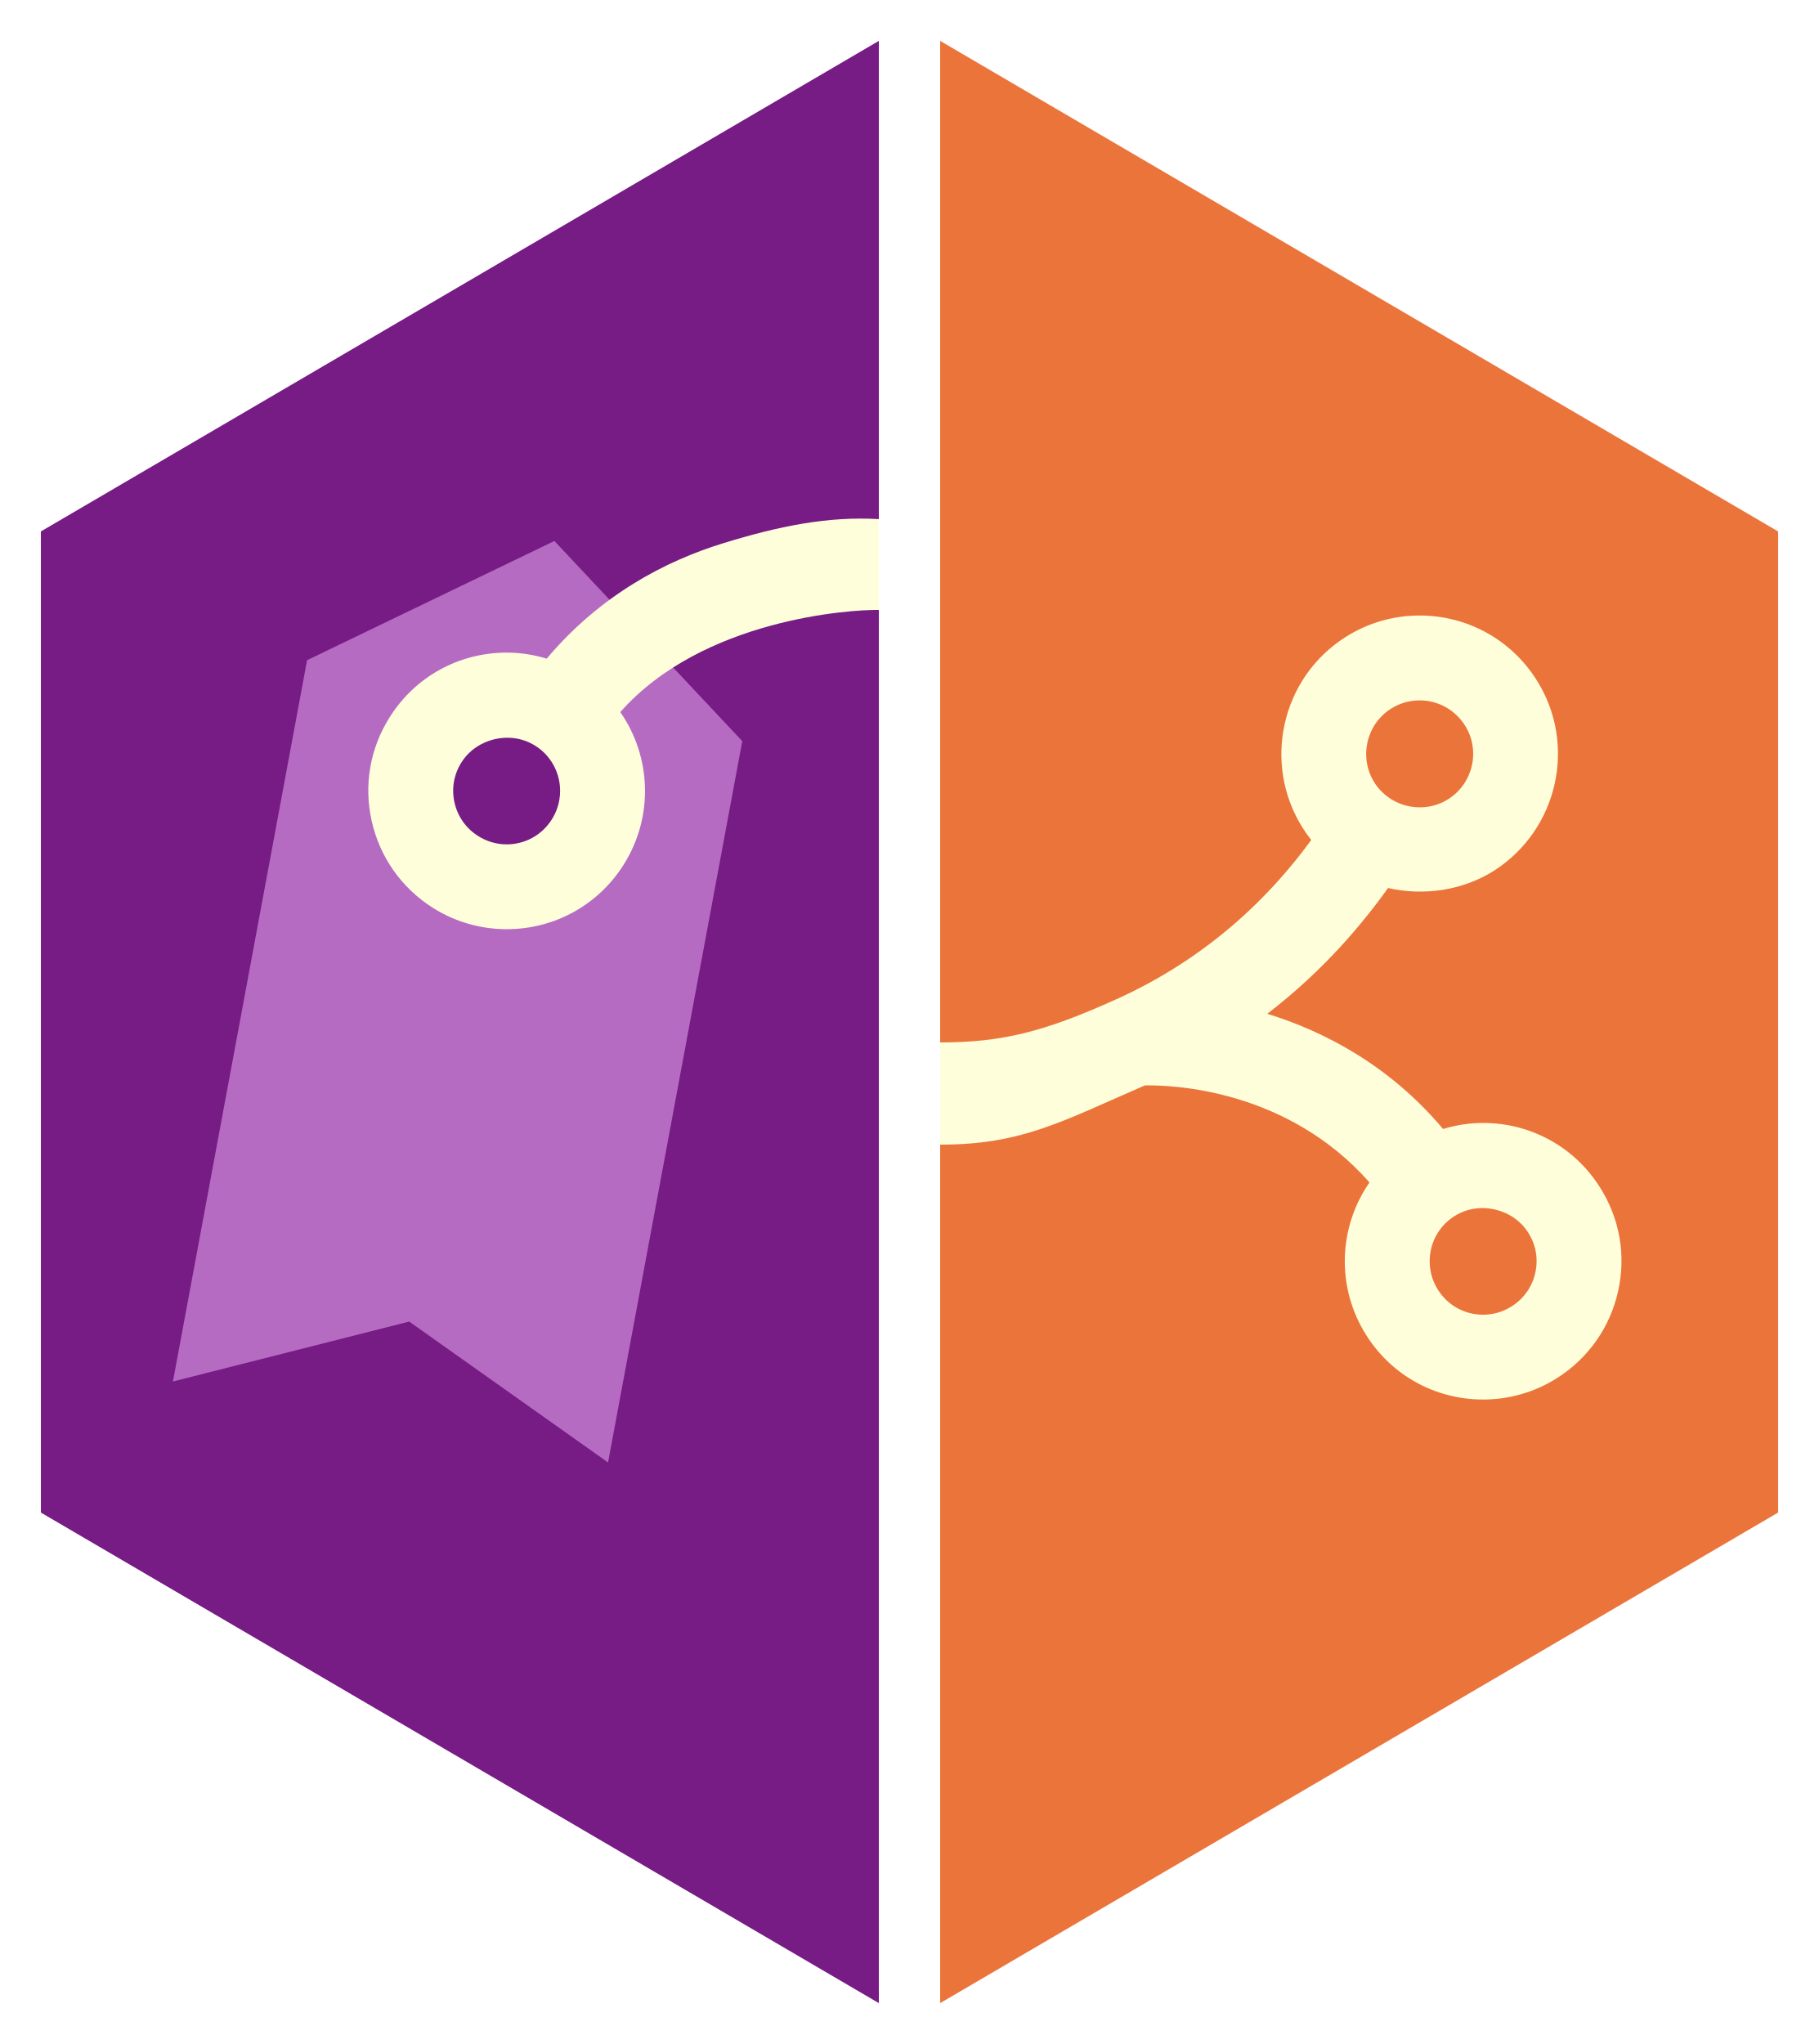
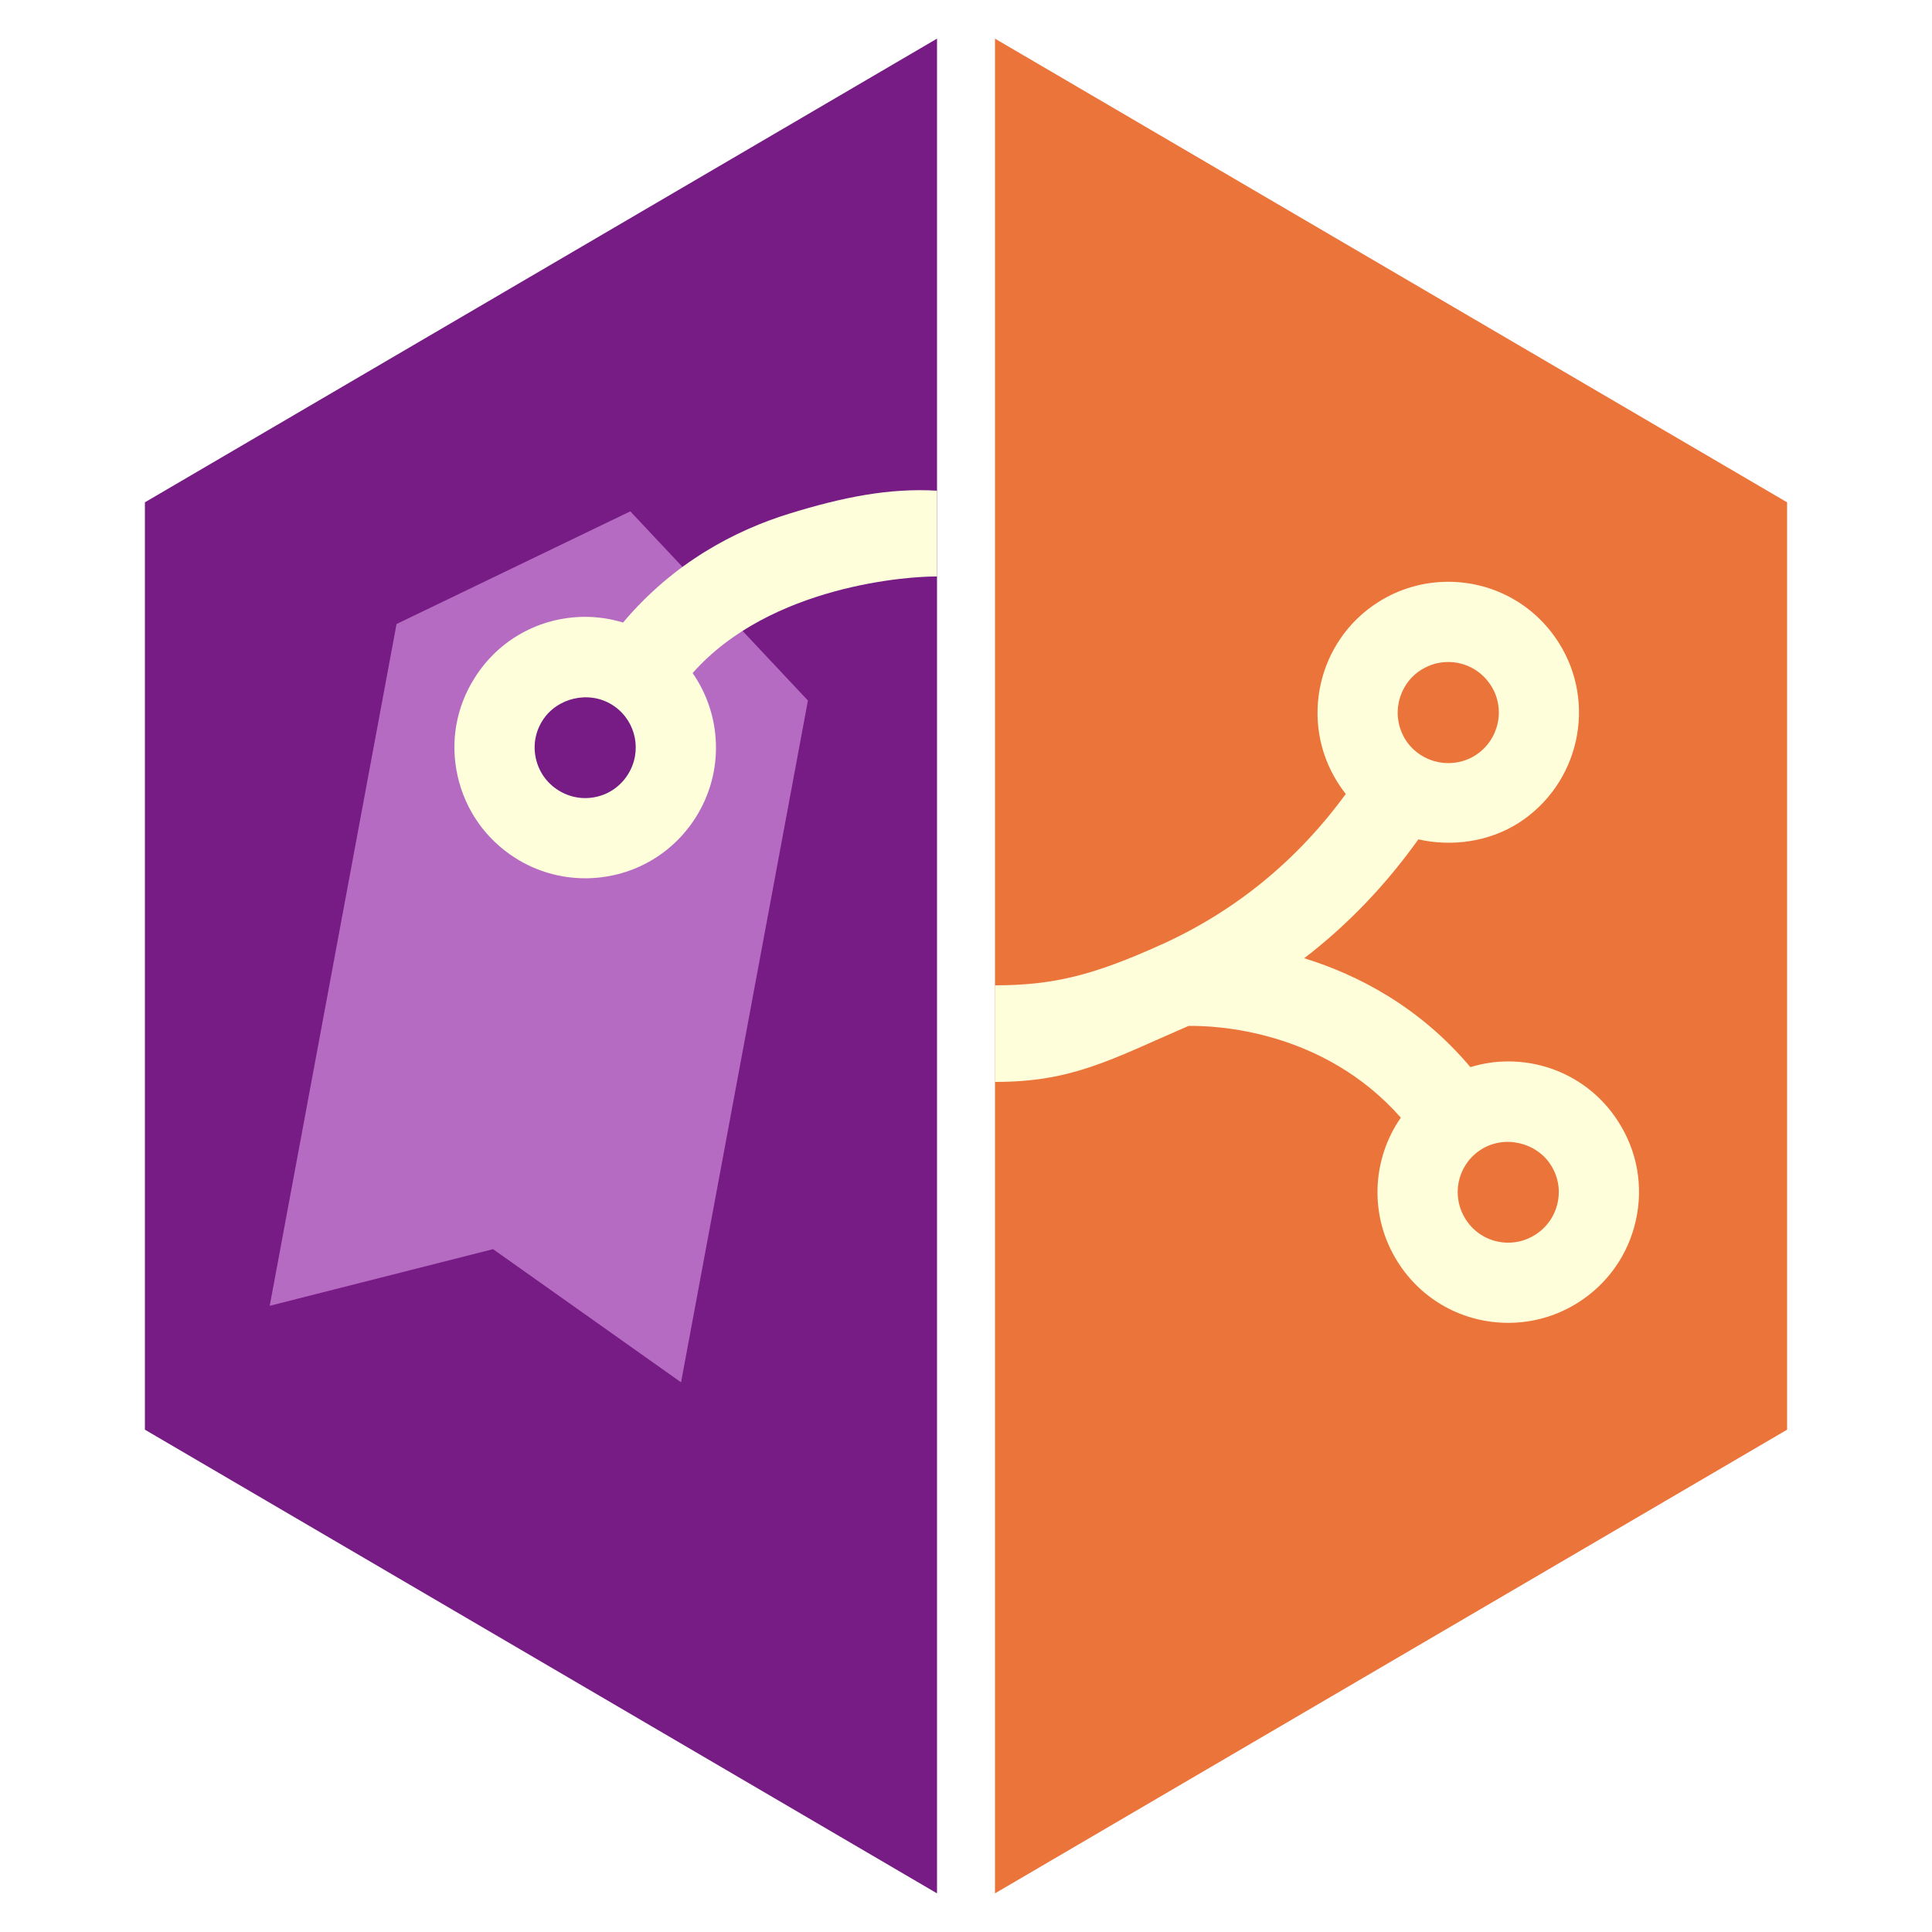
- <svg xmlns="http://www.w3.org/2000/svg" version="1.1" id="Layer_1" x="0px" y="0px" width="89" height="100" viewBox="0 0 89 100" enable-background="new 0 0 245 100" xml:space="preserve">
+ <svg xmlns="http://www.w3.org/2000/svg" version="1.1" id="Layer_1" x="0px" y="0px" width="100" height="100" viewBox="0 0 100 100" enable-background="new 0 0 245 100" xml:space="preserve">
  <defs id="defs63" />
  <g id="g3" />
  <g id="g5">
-     <g id="g7">
+     <g id="g7" transform="translate(5.5,0)">
      <polygon points="46,98 87,74 87,26 46,2 " id="polygon9" style="fill:#eb743b" />
      <polygon points="2,26 2,74 43,98 43,2 " id="polygon11" style="fill:#771b85" />
      <path d="m 78.281,58.087 c -1.239,-1.97 -3.38,-3.148 -5.718,-3.148 -0.666,0 -1.324,0.103 -1.956,0.295 -2.632,-3.125 -5.819,-4.775 -8.602,-5.636 2.235,-1.714 4.208,-3.771 5.909,-6.153 1.74,0.394 3.63,0.127 5.162,-0.832 3.158,-2.006 4.103,-6.197 2.104,-9.348 -1.249,-1.975 -3.39,-3.152 -5.724,-3.152 -1.283,0 -2.533,0.363 -3.616,1.05 -3.146,1.991 -4.093,6.181 -2.105,9.336 0.13,0.207 0.27,0.404 0.422,0.596 -2.514,3.442 -5.708,6.056 -9.519,7.785 l -0.014,0.004 C 51.093,50.487 49,51 46,51 l 0,5 c 4,0 5.931,-1.125 10.016,-2.898 1.366,-0.024 6.962,0.184 10.991,4.747 -1.507,2.164 -1.655,5.108 -0.16,7.471 1.241,1.97 3.382,3.15 5.721,3.15 1.278,0 2.524,-0.36 3.607,-1.044 1.538,-0.975 2.599,-2.482 2.995,-4.252 0.396,-1.761 0.078,-3.568 -0.889,-5.087 z M 68.061,34.67 c 0.423,-0.266 0.901,-0.405 1.396,-0.405 0.903,0 1.731,0.456 2.219,1.224 0.772,1.214 0.403,2.836 -0.818,3.61 -0.41,0.261 -0.896,0.399 -1.387,0.399 -0.493,0 -0.974,-0.134 -1.39,-0.391 -0.343,-0.213 -0.625,-0.489 -0.832,-0.817 -0.771,-1.226 -0.407,-2.847 0.812,-3.62 z m 7.058,27.6 c -0.154,0.687 -0.564,1.27 -1.161,1.645 -0.413,0.264 -0.896,0.406 -1.391,0.406 -0.906,0 -1.731,-0.457 -2.21,-1.218 -0.745,-1.18 -0.441,-2.727 0.691,-3.528 l 0.117,-0.078 c 1.208,-0.766 2.866,-0.367 3.608,0.808 0.378,0.591 0.498,1.286 0.346,1.965 z" id="path13" style="fill:#fffedb" />
      <g id="g15">
        <path d="m 27.125,26.467 -12.1,5.832 -6.564,35.289 11.56,-2.932 9.73,6.893 6.567,-35.29 -9.193,-9.792 z m -3.04,16.073 c -2.034,-0.379 -3.378,-2.336 -2.999,-4.37 0.379,-2.037 2.336,-3.38 4.371,-3.001 2.036,0.379 3.379,2.336 3.002,4.373 -0.38,2.034 -2.338,3.377 -4.374,2.998 z" id="path17" style="fill:#b66bc2" />
        <path d="m 35.352,26.587 c -2.783,0.86 -5.971,2.511 -8.603,5.636 -0.632,-0.192 -1.29,-0.295 -1.956,-0.295 -2.338,0 -4.478,1.179 -5.718,3.148 -0.967,1.52 -1.285,3.326 -0.889,5.087 0.396,1.769 1.457,3.277 2.995,4.252 1.083,0.684 2.329,1.044 3.608,1.044 2.339,0 4.479,-1.181 5.721,-3.15 1.495,-2.362 1.347,-5.307 -0.16,-7.471 C 34.379,30.276 41.634,29.817 43,29.84 l 0,-4.442 c -2.458,-0.147 -4.865,0.329 -7.648,1.189 z m -12.77,10.706 c 0.742,-1.175 2.4,-1.573 3.608,-0.808 l 0.117,0.078 c 1.133,0.802 1.437,2.349 0.691,3.528 -0.479,0.761 -1.304,1.218 -2.21,1.218 -0.494,0 -0.978,-0.143 -1.391,-0.406 C 22.8,40.528 22.39,39.945 22.236,39.258 22.085,38.58 22.205,37.885 22.582,37.293 Z" id="path19" style="fill:#fffedb" />
      </g>
    </g>
    <g id="g21" />
    <g id="g37" />
  </g>
</svg>
